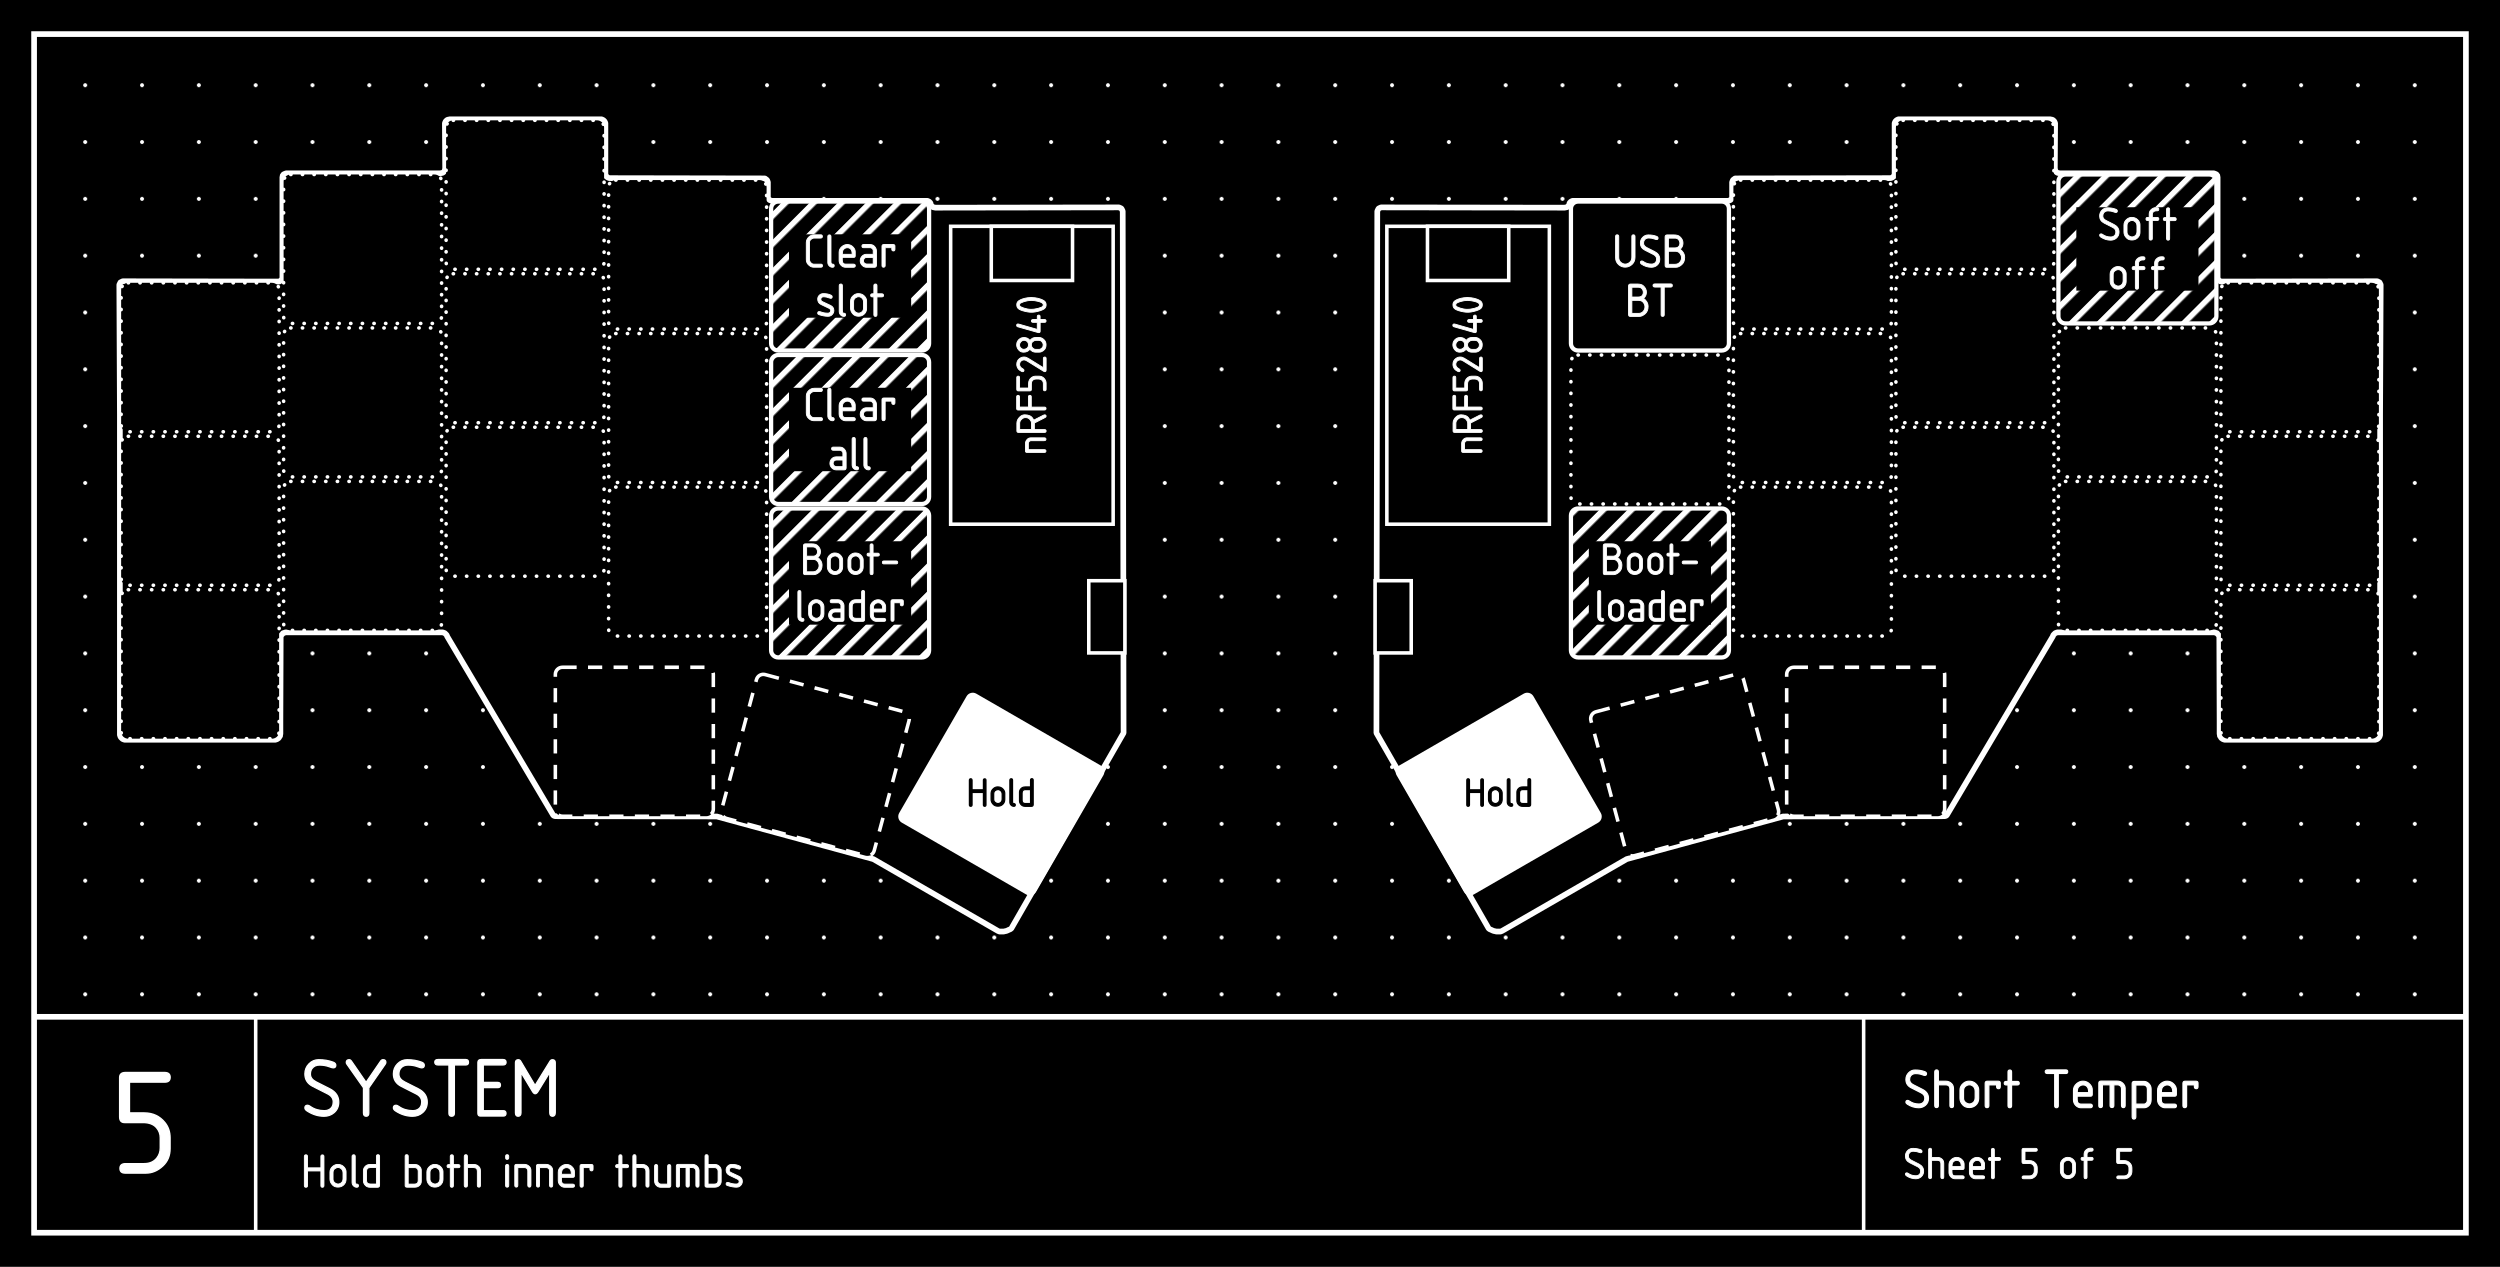
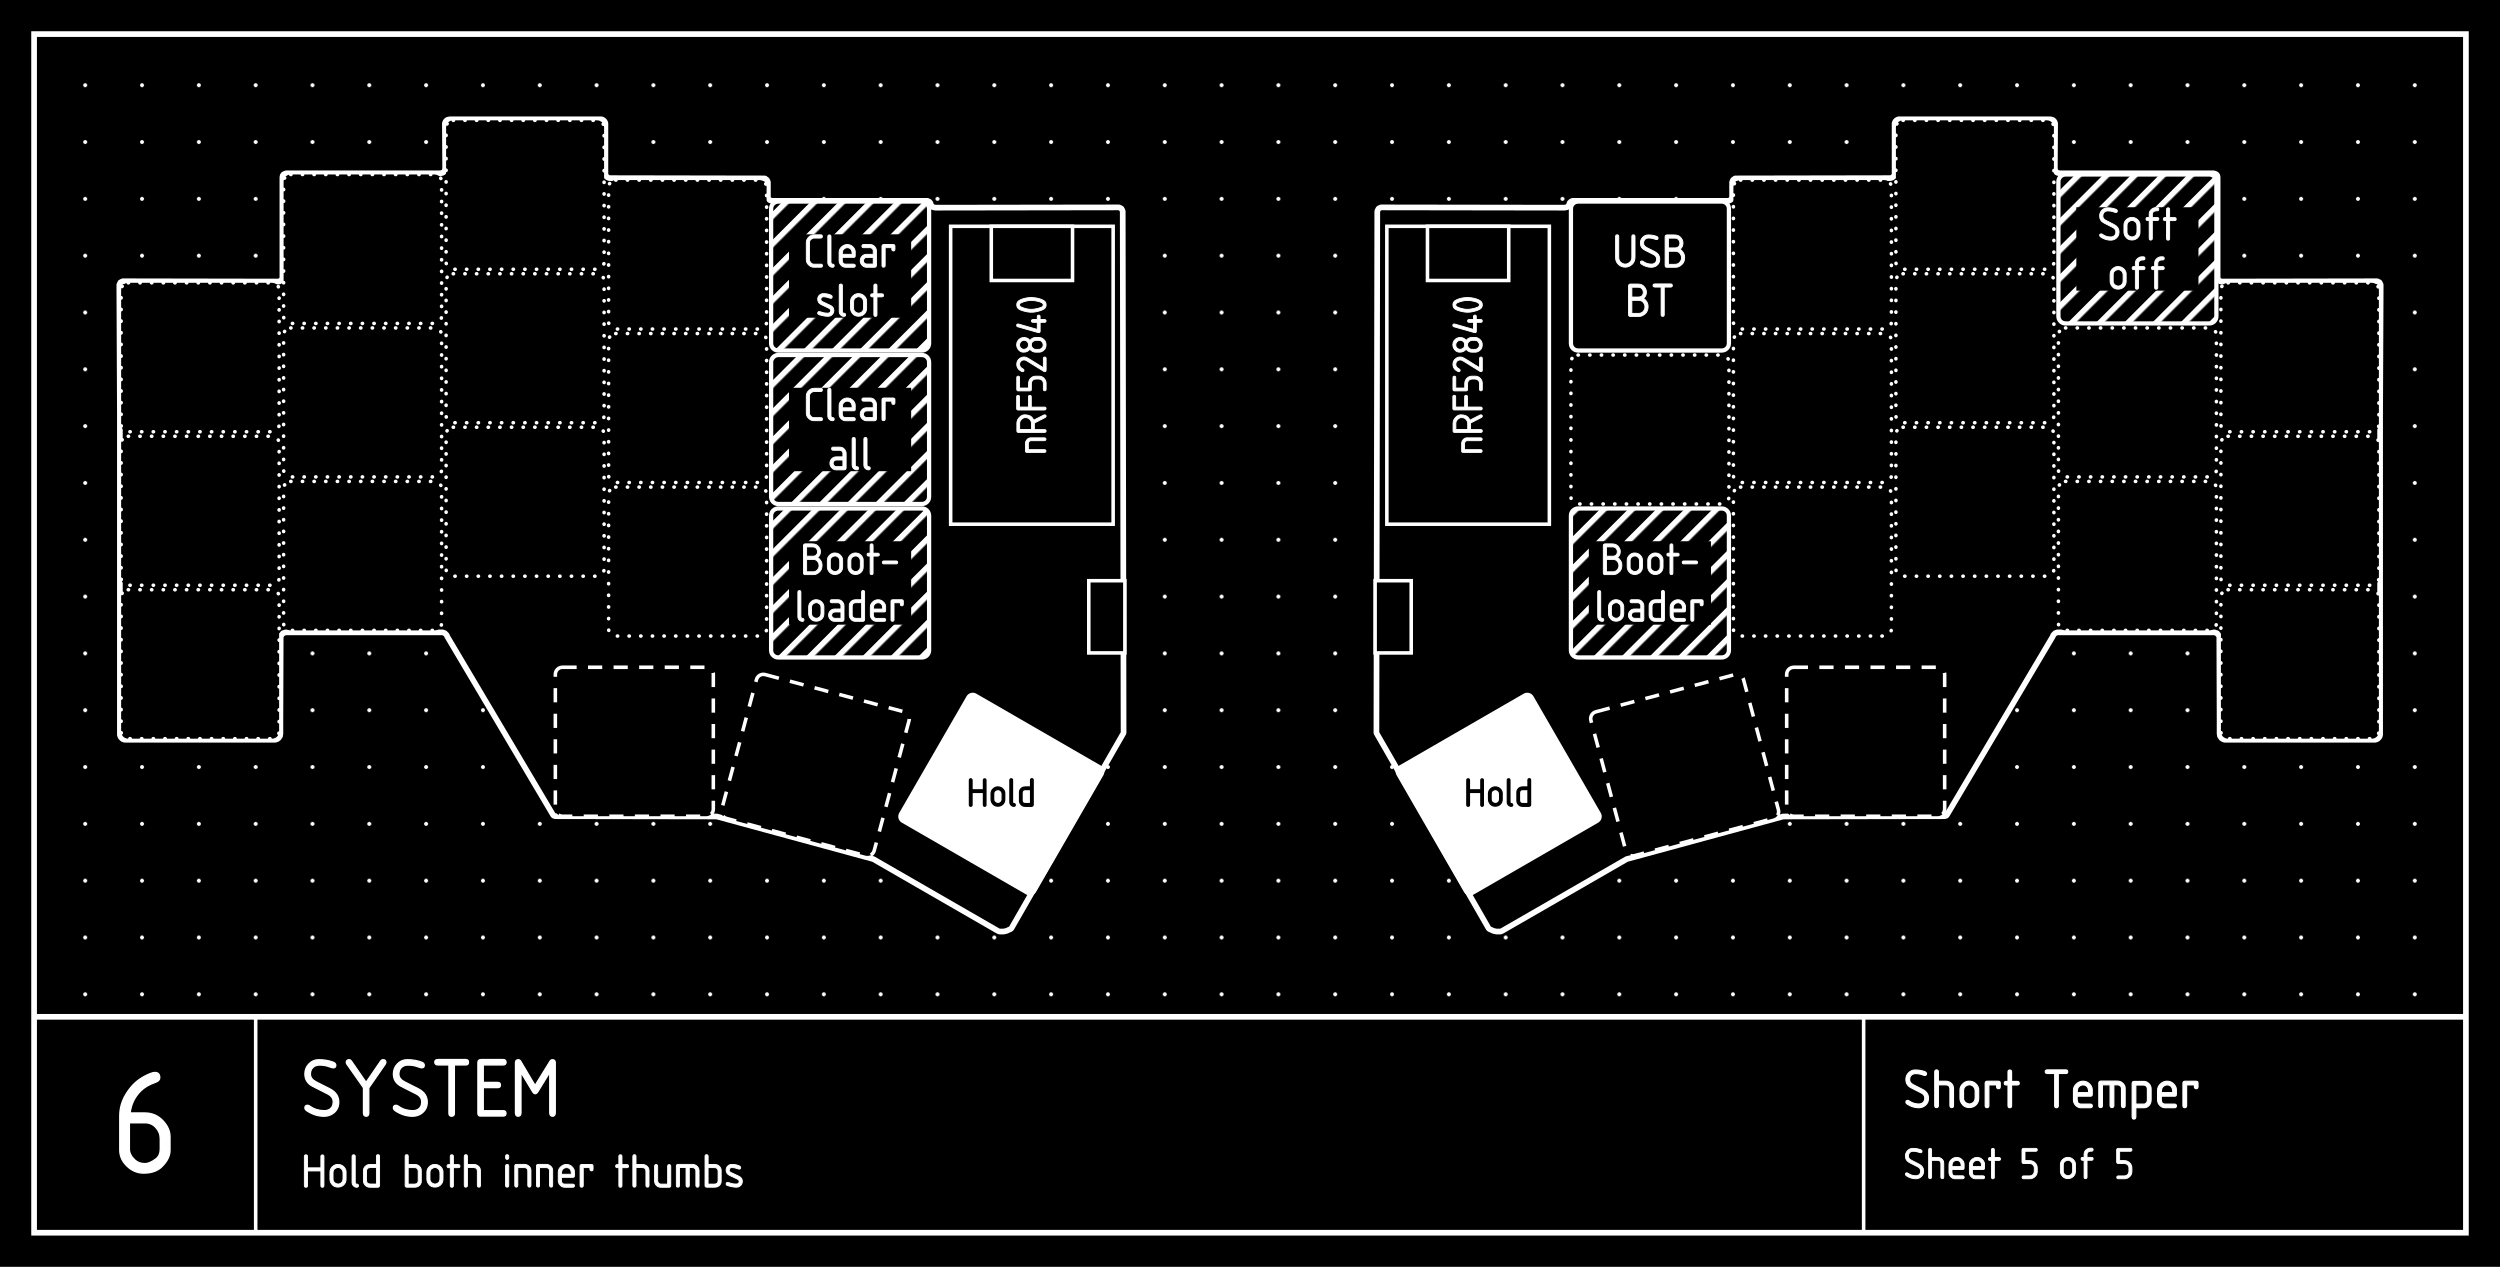
<svg xmlns="http://www.w3.org/2000/svg" viewBox="0 0 880 445.92" width="880" role="img">
  <defs>
    <pattern id="grid" width="20" height="20" patternUnits="userSpaceOnUse">
      <circle cx="10" cy="10" r="0.7" fill="#ffffff" />
    </pattern>
    <pattern id="hatch" width="7" height="7" patternUnits="userSpaceOnUse" patternTransform="rotate(45)">
      <rect width="2" height="7" fill="#ffffff" />
    </pattern>
    <path id="g0" d="M130 988Q130 1063 203 1063Q203 1063 588 1063Q709 1063 807 966Q881 893 881 774Q881 774 881 103Q881 7 811 7Q735 7 735 105Q735 105 735 762Q735 835 696 870Q649 914 593 914Q593 914 271 914V92Q271 8 201 8Q130 8 130 91Q130 91 130 988Z" />
    <path id="g1" d="M297 751Q297 751 624 751Q728 751 832 850Q913 927 913 1067Q913 1173 825 1264Q732 1361 623 1361H297ZM228 1504H623Q806 1504 956 1340Q1055 1232 1055 1093Q1055 959 1005 841Q950 712 778 640L1039 127Q1054 96 1054 76Q1054 0 980 0Q941 0 913 57L633 604H294V79Q294 0 221 0Q150 0 150 80V1427Q150 1504 228 1504Z" />
    <path id="g2" d="M298 763V86Q298 4 223 4Q150 4 150 87Q150 87 150 1445Q150 1515 228 1515Q228 1515 824 1515Q903 1515 903.0 1443.0Q903 1371 825 1371H299V909H825Q903 909 903.0 836.0Q903 763 824 763Z" />
    <path id="g3" d="M130 1434Q130 1510 217 1510Q217 1510 805 1510Q888 1510 888.0 1438.0Q888 1366 809 1366H277V903H499Q692 903 809 759Q887 663 887 529V368Q887 208 778 107Q663 0 524 0H212Q135 0 135 70Q135 141 219 141H497Q623 141 690 227Q740 291 740 378V529Q740 619 681 685Q615 759 479 759H203Q130 759 130 844Z" />
    <path id="g4" d="M178 1139Q100 1139 100 1209Q100 1231 118 1267Q181 1391 263 1444Q365 1510 478 1510Q668 1510 776 1365Q855 1259 855 1137Q855 1030 789 923L304 140H778Q853 140 853 65Q853 0 771 0H190Q101 0 101 64Q101 92 114 113L652 980Q707 1069 707 1137Q707 1223 652 1287Q585 1365 473 1365Q334 1365 248 1201Q215 1139 178 1139Z" />
    <path id="g5" d="M525 760Q436 760 368 696Q294 626 294 536V354Q294 280 381 198Q433 149 526 149Q607 149 687 214Q758 272 758 378V527Q758 612 686 694Q628 760 525 760ZM368 1307Q295 1231 295 1146Q295 1066 346 992Q404 908 523 908Q638 908 700 978Q761 1050 761 1139Q761 1231 682 1303Q612 1366 521 1366Q425 1366 368 1307ZM301 835Q150 952 150 1160Q150 1326 285 1428Q400 1515 530 1515Q638 1515 716 1467Q904 1351 904 1139Q904 941 753 832Q906 710 906 533V362Q906 217 777 96Q679 4 533 4Q367 4 281 89Q150 218 150 356V541Q150 704 301 835Z" />
    <path id="g6" d="M402 1459Q418 1515 476 1515Q545 1515 545 1446Q545 1429 538 1406L265 454H630V672Q630 756 703 756Q774 756 774 666V453Q774 453 928 453Q1001 453 1001 374Q1001 310 925 310H774V84Q774 3 700 3Q630 3 630 81V307H171Q100 307 100 374Q100 396 114 446Q114 446 402 1459Z" />
    <path id="g7" d="M477 1366Q409 1366 379 1306Q301 1152 265 953Q248 860 248 764Q248 694 257 625Q286 399 356 241Q398 146 476 146Q551 146 596 232Q662 359 695 581Q709 676 709.0 765.0Q709 854 695 937Q659 1148 577 1308Q547 1366 477 1366ZM482 1510Q619 1510 691 1404Q802 1241 845 945Q858 856 858 765Q858 669 844 574Q801 280 695 114Q622 0 479 0Q338 0 263 118Q171 262 116 569Q100 658 100 751Q100 848 117 946Q170 1251 255 1387Q331 1510 482 1510Z" />
    <path id="g8" d="M520 1515Q520 1515 826 1515Q900 1515 900 1440Q900 1364 820 1364H519Q435 1364 356 1291Q296 1235 296 1141V377Q296 283 359 215Q425 145 496 145H832Q904 145 904 72Q904 3 831 3H490Q352 3 232 136Q150 227 150 369V1152Q150 1302 268 1413Q376 1515 520 1515Z" />
    <path id="g9" d="M150 1432Q150 1511 230 1511Q297 1511 297 1429Q297 1429 297 259Q297 148 365 148Q448 148 448 73Q448 0 370 0Q279 0 211 71Q150 135 150 235Q150 235 150 1432Z" />
    <path id="g10" d="M280 604H739Q739 760 689 828Q626 914 515 914Q409 914 330 826Q280 770 280 604ZM130 698Q130 856 261 966Q375 1062 512 1062Q675 1062 789 937Q882 835 882 724V534Q882 462 815 462H278V330Q278 146 434 146H797Q885 146 885 72Q885 0 798 0H430Q309 0 217 97Q130 189 130 316Q130 316 130 698Z" />
    <path id="g11" d="M414 461Q331 461 289.5 411.5Q248 362 248 302Q248 236 295.5 193.5Q343 151 400 151H706V461ZM254 915Q179 915 179 989Q179 1061 254 1061H565Q694 1061 775.0 964.5Q856 868 856 766V94Q856 51 833.0 25.5Q810 0 770 0H390Q277 0 188.5 92.0Q100 184 100 300Q100 429 184.5 517.5Q269 606 394 606H706V790Q706 828 661.0 871.5Q616 915 561 915Z" />
    <path id="g12" d="M130 979Q130 1061 215 1061Q215 1061 650 1061Q734 1061 734 992Q734 992 734 845Q734 762 668 762Q588 762 588 840Q588 840 588 914H278V82Q278 3 201 3Q130 3 130 85Q130 85 130 979Z" />
    <path id="g13" d="M728 986Q776 960 776 921Q776 843 707 843Q689 843 650 858Q498 917 387 917Q246 917 246 794Q246 723 321 688L690 515Q854 440 854 273Q854 140 735 49Q676 4 585 4Q400 4 165 80Q100 101 100 150Q100 224 166 224Q205 224 246 208Q396 150 564 150Q623 150 654 170Q707 204 707 274Q707 342 614 386L260 555Q100 631 100 806Q100 907 171 982Q248 1063 367 1063Q584 1063 728 986Z" />
    <path id="g14" d="M353 862Q273 803 273 679V372Q273 259 383 190Q447 150 511.0 150.0Q575 150 640 194Q738 260 738 403V658Q738 785 663 853Q591 919 511.0 919.0Q431 919 353 862ZM493 1063Q661 1063 767 958Q879 847 879 722V374Q879 206 758 100Q653 8 504 8Q345 8 251 104Q130 227 130 379V706Q130 867 269 980Q371 1063 493 1063Z" />
    <path id="g15" d="M210 1435Q210 1511 285 1511Q354 1511 354 1431Q354 1431 354 1054Q354 1054 583 1054Q661 1054 661 976Q661 912 581 912H354V77Q354 0 282.0 0.0Q210 0 210 84V912H134Q60 912 60 982Q60 1054 133 1054H210Z" />
    <path id="g16" d="M150 1437Q150 1515 220 1515Q296 1515 296 1437V468Q296 307 404 222Q499 148 600 148Q725 148 826 248Q908 329 908 473V1437Q908 1515 983 1515Q1056 1515 1056 1427V479Q1056 266 925 141Q783 5 598 5Q433 5 304 113Q150 242 150 445Z" />
    <path id="g17" d="M100 1131Q100 1287 208.0 1398.5Q316 1510 469 1510Q681 1510 854 1445Q926 1418 926 1362Q926 1293 857 1293Q828 1293 766 1317Q637 1367 491 1367Q359 1367 290 1273Q248 1216 248 1123Q248 996 403 917L768 732Q1005 610 1005 378Q1005 204 881 97Q769 0 612 0Q374 0 156 143Q100 180 100 225Q100 294 174 294Q201 294 246 262Q404 149 625 149Q690 149 742 176Q857 236 857 383Q857 522 706 598L313 797Q100 905 100 1131Z" />
    <path id="g18" d="M1062 460Q1062 240 922.5 120.0Q783 0 659 0H220Q150 0 150 91V1416Q150 1510 243 1510H555Q745 1510 832 1434Q984 1301 984 1132Q984 948 844 838Q937 784 999.5 683.0Q1062 582 1062 460ZM304 748V139H616Q752 139 834.0 233.0Q916 327 916 441Q916 555 839 652Q763 748 619 748ZM304 1361V904H609Q724 904 781.5 966.5Q839 1029 839 1122Q839 1216 778.0 1288.5Q717 1361 605 1361Z" />
    <path id="g19" d="M100 1446Q100 1515 188 1515H929Q1001 1515 1001 1443Q1001 1370 931 1370H624V79Q624 0 551 0Q478 0 478 77V1370H186Q100 1370 100 1446Z" />
    <path id="g20" d="M672 1518Q748 1518 748 1445Q748 1370 666 1370H622Q554 1370 503 1329Q446 1283 446 1207V1062H665Q749 1062 749 988Q749 918 664 918H445V80Q445 4 368 4Q300 4 300 87V918H219Q150 918 150 991Q150 1062 223 1062H300V1214Q300 1339 383 1419Q486 1518 599 1518Z" />
    <path id="g21" d="M177 671Q177 671 780 671Q852 671 852 594Q852 527 775 527H174Q100 527 100 602Q100 671 177 671Z" />
    <path id="g22" d="M445 916Q272 916 272 724Q272 724 272 330Q272 151 456 151Q456 151 735 151Q735 151 735 916Q735 916 445 916ZM735 1438Q735 1515 808.0 1515.0Q881 1515 881 1433V94Q881 0 786 0H439Q309 0 228 81Q130 179 130 297V774Q130 871 199 955Q286 1061 444 1061H735Z" />
    <path id="g23" d="M918 760H297V77Q297 0 223.5 0.0Q150 0 150 76V1425Q150 1510 223.5 1510.0Q297 1510 297 1425V904H918V1431Q918 1506 989.0 1506.0Q1060 1506 1060 1432V80Q1060 0 989.0 0.0Q918 0 918 78Z" />
-     <path id="g24" d="M702 85Q702 0 632 0Q559 0 559 87V761L116 1392Q100 1415 100 1438Q100 1511 179 1511Q214 1511 243 1466L629 906L1019 1475Q1045 1511 1082 1511Q1158 1511 1158 1442Q1158 1415 1139 1388L702 757Z" />
-     <path id="g25" d="M294 149H827Q901 149 901 77Q901 5 830 5H216Q150 5 150 80V1437Q150 1515 239 1515H822Q903 1515 903 1442Q903 1370 822 1370H294V904H680Q753 904 753 832Q753 764 682 764H294Z" />
-     <path id="g26" d="M1074 1472Q1098 1510 1138 1510Q1214 1510 1214 1430V99Q1214 0 1140.0 0.0Q1066 0 1066 99V1172L754 664Q716 601 678.0 601.0Q640 601 604 662L298 1170V94Q298 0 221 0Q150 0 150 92V1431Q150 1510 226 1510Q265 1510 288 1475L674 824Z" />
-     <path id="g27" d="M585 148Q757 148 757 318Q757 318 757 747Q757 824 711.5 869.5Q666 915 593 915H291V148ZM240 4Q150 4 150 72V1441Q150 1515 219 1515Q293 1515 293 1441V1058H623Q750 1058 843 944Q900 874 900 780V278Q900 161 813.5 82.5Q727 4 599 4Z" />
-     <path id="g28" d="M150 1426Q150 1515 225 1515Q296 1515 296 1430V1060H606Q725 1060 823 967Q901 893 901 761V84Q901 6 835 6Q758 6 758 86V744Q758 916 582 916H296V87Q296 6 220 6Q150 6 150 92Z" />
-     <path id="g29" d="M297 980V88Q297 5 225 5Q150 5 150 86V979Q150 1061 224 1061Q297 1061 297 980ZM153 1445Q153 1515 222 1515Q296 1515 296 1440V1375Q296 1297 220 1297Q153 1297 153 1370Z" />
-     <path id="g30" d="M130 971Q130 1058 202 1058Q273 1058 273 969Q273 969 273 305Q273 236 317 193Q364 147 424 147H737V975Q737 1054 812 1054Q882 1054 882 973V82Q882 0 807 0H414Q294 0 206 94Q130 175 130 302Q130 302 130 971Z" />
-     <path id="g31" d="M130 991Q130 1026 156 1050Q172 1065 213 1065Q213 1065 869 1065Q999 1065 1084 987Q1185 895 1185 776Q1185 776 1185 92Q1185 4 1115 4Q1038 4 1038 95Q1038 95 1038 761Q1038 830 996 870Q947 917 874 917H732V94Q732 7 661 7Q581 7 581 87V917H274V82Q274 6 202.0 6.0Q130 6 130 77Z" />
-     <path id="g32" d="M618 144Q684 144 730 205Q760 245 760 306V744Q760 816 718 861Q674 908 607 908H297V144ZM150 969Q150 1054 235 1054Q235 1054 622 1054Q737 1054 829 955Q909 869 909 749Q909 749 909 327Q909 185 838 103Q749 0 625 0H297V-365Q297 -456 219 -456Q150 -456 150 -361Q150 -361 150 969Z" />
+     <path id="g24" d="M284 902Q284 902 505 902Q673 902 785 777Q883 668 883 545Q883 545 883 343Q883 214 758 93Q662 0 487 0Q346 0 237 106Q130 210 130 343V865Q130 1093 305 1298Q412 1423 589 1494Q629 1510 657 1510Q729 1510 729 1432Q729 1386 666 1364Q525 1315 444 1234Q306 1097 284 902ZM273 358Q273 272 357 195Q416 141 508 141Q578 141 672 212Q738 262 738 362V514Q738 613 670 686Q605 756 507 756H273Z" />
+     <path id="g25" d="M702 85Q702 0 632 0Q559 0 559 87V761L116 1392Q100 1415 100 1438Q100 1511 179 1511Q214 1511 243 1466L629 906L1019 1475Q1045 1511 1082 1511Q1158 1511 1158 1442Q1158 1415 1139 1388L702 757Z" />
+     <path id="g26" d="M294 149H827Q901 149 901 77Q901 5 830 5H216Q150 5 150 80V1437Q150 1515 239 1515H822Q903 1515 903 1442Q903 1370 822 1370H294V904H680Q753 904 753 832Q753 764 682 764H294Z" />
+     <path id="g27" d="M1074 1472Q1098 1510 1138 1510Q1214 1510 1214 1430V99Q1214 0 1140.0 0.0Q1066 0 1066 99V1172L754 664Q716 601 678.0 601.0Q640 601 604 662L298 1170V94Q298 0 221 0Q150 0 150 92V1431Q150 1510 226 1510Q265 1510 288 1475L674 824Z" />
+     <path id="g28" d="M585 148Q757 148 757 318Q757 318 757 747Q757 824 711.5 869.5Q666 915 593 915H291V148ZM240 4Q150 4 150 72V1441Q150 1515 219 1515Q293 1515 293 1441V1058H623Q750 1058 843 944Q900 874 900 780V278Q900 161 813.5 82.5Q727 4 599 4Z" />
+     <path id="g29" d="M150 1426Q150 1515 225 1515Q296 1515 296 1430V1060H606Q725 1060 823 967Q901 893 901 761V84Q901 6 835 6Q758 6 758 86V744Q758 916 582 916H296V87Q296 6 220 6Q150 6 150 92Z" />
+     <path id="g30" d="M297 980V88Q297 5 225 5Q150 5 150 86V979Q150 1061 224 1061Q297 1061 297 980ZM153 1445Q153 1515 222 1515Q296 1515 296 1440V1375Q296 1297 220 1297Q153 1297 153 1370Z" />
+     <path id="g31" d="M130 971Q130 1058 202 1058Q273 1058 273 969Q273 969 273 305Q273 236 317 193Q364 147 424 147H737V975Q737 1054 812 1054Q882 1054 882 973V82Q882 0 807 0H414Q294 0 206 94Q130 175 130 302Q130 302 130 971Z" />
+     <path id="g32" d="M130 991Q130 1026 156 1050Q172 1065 213 1065Q213 1065 869 1065Q999 1065 1084 987Q1185 895 1185 776Q1185 776 1185 92Q1185 4 1115 4Q1038 4 1038 95Q1038 95 1038 761Q1038 830 996 870Q947 917 874 917H732V94Q732 7 661 7Q581 7 581 87V917H274V82Q274 6 202.0 6.0Q130 6 130 77Z" />
+     <path id="g33" d="M618 144Q684 144 730 205Q760 245 760 306V744Q760 816 718 861Q674 908 607 908H297V144ZM150 969Q150 1054 235 1054Q235 1054 622 1054Q737 1054 829 955Q909 869 909 749Q909 749 909 327Q909 185 838 103Q749 0 625 0H297V-365Q297 -456 219 -456Q150 -456 150 -361Q150 -361 150 969Z" />
  </defs>
  <rect width="880" height="445.92" fill="#000000" />
  <rect x="12" y="12" width="856" height="345.92" fill="url(#grid)" />
  <path d="M393.6 73.0L329.2 73.1L328.9 73.0L328.8 73.0L328.6 73.0L328.4 72.9L328.2 72.8L328.1 72.6L327.9 72.5L327.8 72.3L327.7 72.1L327.6 71.9L327.6 71.7L327.5 71.5L327.4 71.3L327.2 71.2L327.1 71.0L326.9 70.9L326.7 70.8L326.5 70.7L326.3 70.7L326.1 70.7L271.8 70.7L271.6 70.7L271.4 70.6L271.1 70.5L270.9 70.4L270.7 70.2L270.6 70.1L270.4 69.8L270.3 69.6L270.3 69.4L270.3 69.1L270.3 64.3L270.3 64.1L270.2 63.9L270.1 63.6L270.0 63.4L269.8 63.2L269.6 63.1L269.4 62.9L269.2 62.8L268.9 62.8L268.7 62.8L214.7 62.7L214.5 62.7L214.2 62.6L214.0 62.5L213.8 62.4L213.6 62.2L213.4 62.1L213.3 61.8L213.2 61.6L213.1 61.4L213.1 61.1L213.1 43.6L213.1 43.3L213.0 43.1L212.9 42.9L212.8 42.7L212.6 42.5L212.4 42.3L212.2 42.2L212.0 42.1L211.8 42.0L211.5 42.0L158.2 42.0L158.0 42.1L157.7 42.1L157.5 42.2L157.3 42.3L157.1 42.5L156.9 42.7L156.8 42.9L156.7 43.1L156.6 43.4L156.6 43.6L156.7 59.4L156.6 59.6L156.6 59.9L156.5 60.1L156.4 60.3L156.2 60.5L156.0 60.7L155.8 60.8L155.6 60.9L155.3 60.9L155.1 61.0L101.0 61.0L100.7 61.0L100.5 61.1L100.2 61.2L100.0 61.3L99.8 61.4L99.7 61.6L99.5 61.8L99.5 62.1L99.4 62.3L99.4 62.6L99.4 97.5L99.4 97.8L99.3 98.1L99.2 98.3L99.1 98.5L98.9 98.7L98.7 98.8L98.5 99.0L98.3 99.1L98.0 99.1L97.8 99.1L43.5 99.0L43.2 99.0L43.0 99.1L42.8 99.2L42.6 99.3L42.4 99.4L42.3 99.6L42.2 99.8L42.1 100.0L42.0 100.2L42.0 100.5L42.2 145.8L42.2 200.1L42.2 254.0L42.2 258.3L42.2 258.7L42.3 259.0L42.4 259.3L42.6 259.6L42.8 259.8L43.0 260.0L43.3 260.2L43.6 260.3L43.9 260.4L44.3 260.4L96.6 260.4L96.9 260.4L97.2 260.3L97.5 260.2L97.8 260.0L98.1 259.8L98.2 259.6L98.4 259.3L98.6 259.0L98.6 258.7L98.7 258.3L98.7 254.0L98.8 224.5L98.8 224.2L98.9 223.9L99.0 223.6L99.2 223.4L99.4 223.2L99.6 222.9L99.9 222.8L100.2 222.7L100.5 222.6L100.8 222.6L155.3 222.6L155.6 222.6L155.9 222.6L156.1 222.7L156.4 222.8L156.6 222.9L156.8 223.1L157.0 223.3L157.2 223.5L157.3 223.7L157.4 224.0L194.7 286.9L194.8 287.0L194.9 287.1L195.0 287.1L195.1 287.2L195.2 287.2L195.4 287.3L195.5 287.3L195.6 287.3L195.7 287.3L195.8 287.3L252.3 287.4L307.4 302.4L351.3 327.7L351.8 327.9L352.3 327.9L352.7 327.9L353.3 327.9L353.7 327.8L354.2 327.7L354.7 327.5L355.1 327.3L355.6 327.1L356.0 326.8L395.5 258.0L395.2 74.6L395.2 74.4L395.1 74.1L395.0 73.9L394.9 73.7L394.8 73.5L394.6 73.3L394.3 73.2L394.1 73.1L393.9 73.0L393.6 73.0ZM486.4 73.0L550.8 73.1L551.1 73.0L551.2 73.0L551.4 73.0L551.6 72.9L551.8 72.8L551.9 72.6L552.1 72.5L552.2 72.3L552.3 72.1L552.4 71.9L552.4 71.7L552.5 71.5L552.6 71.3L552.8 71.2L552.9 71.0L553.1 70.9L553.3 70.8L553.5 70.7L553.7 70.7L553.9 70.7L608.2 70.7L608.4 70.7L608.6 70.6L608.9 70.5L609.1 70.4L609.3 70.2L609.4 70.1L609.6 69.8L609.7 69.6L609.7 69.4L609.7 69.1L609.7 64.3L609.7 64.1L609.8 63.9L609.9 63.6L610.0 63.4L610.2 63.2L610.4 63.1L610.6 62.9L610.8 62.8L611.1 62.8L611.3 62.8L665.3 62.7L665.5 62.7L665.8 62.6L666.0 62.5L666.2 62.4L666.4 62.2L666.6 62.1L666.7 61.8L666.8 61.6L666.9 61.4L666.9 61.1L666.9 43.6L666.9 43.3L667.0 43.1L667.1 42.9L667.2 42.7L667.4 42.5L667.6 42.3L667.8 42.2L668.0 42.1L668.2 42.0L668.5 42.0L721.8 42.0L722.0 42.1L722.3 42.1L722.5 42.2L722.7 42.3L722.9 42.5L723.1 42.7L723.2 42.9L723.3 43.1L723.4 43.4L723.4 43.6L723.3 59.4L723.4 59.6L723.4 59.9L723.5 60.1L723.6 60.3L723.8 60.5L724.0 60.7L724.2 60.8L724.4 60.9L724.7 60.9L724.9 61.0L779.0 61.0L779.3 61.0L779.5 61.1L779.8 61.2L780.0 61.3L780.2 61.4L780.3 61.6L780.5 61.8L780.5 62.1L780.6 62.3L780.6 62.6L780.6 97.5L780.6 97.8L780.7 98.1L780.8 98.3L780.9 98.5L781.1 98.7L781.3 98.8L781.5 99.0L781.7 99.1L782.0 99.1L782.2 99.1L836.5 99.0L836.8 99.0L837.0 99.1L837.2 99.2L837.4 99.3L837.6 99.4L837.7 99.6L837.8 99.8L837.9 100.0L838.0 100.2L838.0 100.5L837.8 145.8L837.8 200.1L837.8 254.0L837.8 258.3L837.8 258.7L837.7 259.0L837.6 259.3L837.4 259.6L837.2 259.8L837.0 260.0L836.7 260.2L836.4 260.3L836.1 260.4L835.7 260.4L783.4 260.4L783.1 260.4L782.8 260.3L782.5 260.2L782.2 260.0L781.9 259.8L781.8 259.6L781.6 259.3L781.4 259.0L781.4 258.7L781.3 258.3L781.3 254.0L781.2 224.5L781.2 224.2L781.1 223.9L781.0 223.6L780.8 223.4L780.6 223.2L780.4 222.9L780.1 222.8L779.8 222.7L779.5 222.6L779.2 222.6L724.7 222.6L724.4 222.6L724.1 222.6L723.9 222.7L723.6 222.8L723.4 222.9L723.2 223.1L723.0 223.3L722.8 223.5L722.7 223.7L722.6 224.0L685.3 286.9L685.2 287.0L685.1 287.1L685.0 287.1L684.9 287.2L684.8 287.2L684.6 287.3L684.5 287.3L684.4 287.3L684.3 287.3L684.2 287.3L627.7 287.4L572.6 302.4L528.7 327.7L528.2 327.9L527.7 327.9L527.3 327.9L526.7 327.9L526.3 327.8L525.8 327.7L525.3 327.5L524.9 327.3L524.4 327.1L524.0 326.8L484.5 258.0L484.8 74.6L484.8 74.4L484.9 74.1L485.0 73.9L485.1 73.7L485.2 73.5L485.4 73.3L485.7 73.2L485.9 73.1L486.1 73.0L486.4 73.0Z" fill="#000000" stroke="#ffffff" stroke-width="2" stroke-linejoin="round" />
  <rect x="383.25" y="204.41" width="12.71" height="25.42" fill="#000000" stroke="#ffffff" stroke-width="1.25" />
  <rect x="484.04" y="204.41" width="12.71" height="25.42" fill="#000000" stroke="#ffffff" stroke-width="1.25" />
  <rect x="334.63" y="79.66" width="57.20" height="104.86" fill="#000000" stroke="#ffffff" stroke-width="1.25" />
  <g transform="rotate(-90 363.23 132.09)">
    <g fill="#ffffff" stroke="#ffffff" stroke-width="46.8" stroke-linejoin="round">
      <use href="#g0" transform="translate(335.18 137.09) scale(0.00684 -0.00684)" />
      <use href="#g1" transform="translate(342.09 137.09) scale(0.00684 -0.00684)" />
      <use href="#g2" transform="translate(349.98 137.09) scale(0.00684 -0.00684)" />
      <use href="#g3" transform="translate(356.84 137.09) scale(0.00684 -0.00684)" />
      <use href="#g4" transform="translate(363.80 137.09) scale(0.00684 -0.00684)" />
      <use href="#g5" transform="translate(370.33 137.09) scale(0.00684 -0.00684)" />
      <use href="#g6" transform="translate(377.55 137.09) scale(0.00684 -0.00684)" />
      <use href="#g7" transform="translate(384.73 137.09) scale(0.00684 -0.00684)" />
    </g>
  </g>
  <rect x="348.93" y="79.66" width="28.60" height="19.07" fill="#000000" stroke="#ffffff" stroke-width="1.25" />
  <rect x="488.17" y="79.66" width="57.20" height="104.86" fill="#000000" stroke="#ffffff" stroke-width="1.25" />
  <g transform="rotate(-90 516.77 132.09)">
    <g fill="#ffffff" stroke="#ffffff" stroke-width="46.8" stroke-linejoin="round">
      <use href="#g0" transform="translate(488.72 137.09) scale(0.00684 -0.00684)" />
      <use href="#g1" transform="translate(495.63 137.09) scale(0.00684 -0.00684)" />
      <use href="#g2" transform="translate(503.53 137.09) scale(0.00684 -0.00684)" />
      <use href="#g3" transform="translate(510.38 137.09) scale(0.00684 -0.00684)" />
      <use href="#g4" transform="translate(517.34 137.09) scale(0.00684 -0.00684)" />
      <use href="#g5" transform="translate(523.87 137.09) scale(0.00684 -0.00684)" />
      <use href="#g6" transform="translate(531.09 137.09) scale(0.00684 -0.00684)" />
      <use href="#g7" transform="translate(538.27 137.09) scale(0.00684 -0.00684)" />
    </g>
  </g>
  <rect x="502.47" y="79.66" width="28.60" height="19.07" fill="#000000" stroke="#ffffff" stroke-width="1.25" />
  <rect x="42.64" y="99.55" width="55.61" height="52.43" rx="2.5" fill="#000000" stroke="#ffffff" stroke-width="1.25" stroke-dasharray="0.1 4" stroke-linecap="round" />
  <rect x="99.83" y="61.42" width="55.61" height="52.43" rx="2.5" fill="#000000" stroke="#ffffff" stroke-width="1.25" stroke-dasharray="0.1 4" stroke-linecap="round" />
  <rect x="157.03" y="42.35" width="55.61" height="52.43" rx="2.5" fill="#000000" stroke="#ffffff" stroke-width="1.25" stroke-dasharray="0.1 4" stroke-linecap="round" />
  <rect x="214.23" y="63.39" width="55.61" height="52.43" rx="2.5" fill="#000000" stroke="#ffffff" stroke-width="1.25" stroke-dasharray="0.1 4" stroke-linecap="round" />
  <rect x="271.43" y="70.95" width="55.61" height="52.43" rx="2.5" fill="#000000" />
  <rect x="271.43" y="70.95" width="55.61" height="52.43" rx="2.5" fill="url(#hatch)" stroke="#ffffff" stroke-width="1.5" />
  <rect x="277.73" y="82.48" width="42.99" height="29.36" fill="#000000" />
  <g fill="#ffffff" stroke="#ffffff" stroke-width="42.4" stroke-linejoin="round">
    <use href="#g8" transform="translate(282.69 94.08) scale(0.00754 -0.00754)" />
    <use href="#g9" transform="translate(290.26 94.08) scale(0.00754 -0.00754)" />
    <use href="#g10" transform="translate(294.39 94.08) scale(0.00754 -0.00754)" />
    <use href="#g11" transform="translate(302.05 94.08) scale(0.00754 -0.00754)" />
    <use href="#g12" transform="translate(309.48 94.08) scale(0.00754 -0.00754)" />
  </g>
  <g fill="#ffffff" stroke="#ffffff" stroke-width="42.4" stroke-linejoin="round">
    <use href="#g13" transform="translate(287.08 111.37) scale(0.00754 -0.00754)" />
    <use href="#g9" transform="translate(294.28 111.37) scale(0.00754 -0.00754)" />
    <use href="#g14" transform="translate(298.41 111.37) scale(0.00754 -0.00754)" />
    <use href="#g15" transform="translate(306.02 111.37) scale(0.00754 -0.00754)" />
  </g>
  <rect x="552.97" y="70.95" width="55.61" height="52.43" rx="2.5" fill="#000000" stroke="#ffffff" stroke-width="1.5" />
  <g fill="#ffffff" stroke="#ffffff" stroke-width="42.4" stroke-linejoin="round">
    <use href="#g16" transform="translate(567.56 94.08) scale(0.00754 -0.00754)" />
    <use href="#g17" transform="translate(576.66 94.08) scale(0.00754 -0.00754)" />
    <use href="#g18" transform="translate(584.99 94.08) scale(0.00754 -0.00754)" />
  </g>
  <g fill="#ffffff" stroke="#ffffff" stroke-width="42.4" stroke-linejoin="round">
    <use href="#g18" transform="translate(572.12 111.37) scale(0.00754 -0.00754)" />
    <use href="#g19" transform="translate(581.11 111.37) scale(0.00754 -0.00754)" />
  </g>
  <rect x="610.16" y="63.39" width="55.61" height="52.43" rx="2.5" fill="#000000" stroke="#ffffff" stroke-width="1.25" stroke-dasharray="0.1 4" stroke-linecap="round" />
  <rect x="667.36" y="42.35" width="55.61" height="52.43" rx="2.5" fill="#000000" stroke="#ffffff" stroke-width="1.25" stroke-dasharray="0.1 4" stroke-linecap="round" />
  <rect x="724.56" y="61.42" width="55.61" height="52.43" rx="2.5" fill="#000000" />
  <rect x="724.56" y="61.42" width="55.61" height="52.43" rx="2.5" fill="url(#hatch)" stroke="#ffffff" stroke-width="1.5" />
  <rect x="730.87" y="72.95" width="42.99" height="29.36" fill="#000000" />
  <g fill="#ffffff" stroke="#ffffff" stroke-width="42.4" stroke-linejoin="round">
    <use href="#g17" transform="translate(738.32 84.54) scale(0.00754 -0.00754)" />
    <use href="#g14" transform="translate(746.65 84.54) scale(0.00754 -0.00754)" />
    <use href="#g20" transform="translate(754.26 84.54) scale(0.00754 -0.00754)" />
    <use href="#g15" transform="translate(761.04 84.54) scale(0.00754 -0.00754)" />
  </g>
  <g fill="#ffffff" stroke="#ffffff" stroke-width="42.4" stroke-linejoin="round">
    <use href="#g14" transform="translate(741.78 101.84) scale(0.00754 -0.00754)" />
    <use href="#g20" transform="translate(749.39 101.84) scale(0.00754 -0.00754)" />
    <use href="#g20" transform="translate(756.17 101.84) scale(0.00754 -0.00754)" />
  </g>
  <rect x="781.76" y="99.55" width="55.61" height="52.43" rx="2.5" fill="#000000" stroke="#ffffff" stroke-width="1.25" stroke-dasharray="0.1 4" stroke-linecap="round" />
  <rect x="42.64" y="153.57" width="55.61" height="52.43" rx="2.5" fill="#000000" stroke="#ffffff" stroke-width="1.25" stroke-dasharray="0.1 4" stroke-linecap="round" />
  <rect x="99.83" y="115.44" width="55.61" height="52.43" rx="2.5" fill="#000000" stroke="#ffffff" stroke-width="1.25" stroke-dasharray="0.1 4" stroke-linecap="round" />
  <rect x="157.03" y="96.37" width="55.61" height="52.43" rx="2.5" fill="#000000" stroke="#ffffff" stroke-width="1.25" stroke-dasharray="0.1 4" stroke-linecap="round" />
  <rect x="214.23" y="117.41" width="55.61" height="52.43" rx="2.5" fill="#000000" stroke="#ffffff" stroke-width="1.25" stroke-dasharray="0.1 4" stroke-linecap="round" />
  <rect x="271.43" y="124.97" width="55.61" height="52.43" rx="2.5" fill="#000000" />
  <rect x="271.43" y="124.97" width="55.61" height="52.43" rx="2.5" fill="url(#hatch)" stroke="#ffffff" stroke-width="1.5" />
  <rect x="277.73" y="136.50" width="42.99" height="29.36" fill="#000000" />
  <g fill="#ffffff" stroke="#ffffff" stroke-width="42.4" stroke-linejoin="round">
    <use href="#g8" transform="translate(282.69 148.10) scale(0.00754 -0.00754)" />
    <use href="#g9" transform="translate(290.26 148.10) scale(0.00754 -0.00754)" />
    <use href="#g10" transform="translate(294.39 148.10) scale(0.00754 -0.00754)" />
    <use href="#g11" transform="translate(302.05 148.10) scale(0.00754 -0.00754)" />
    <use href="#g12" transform="translate(309.48 148.10) scale(0.00754 -0.00754)" />
  </g>
  <g fill="#ffffff" stroke="#ffffff" stroke-width="42.4" stroke-linejoin="round">
    <use href="#g11" transform="translate(291.38 165.39) scale(0.00754 -0.00754)" />
    <use href="#g9" transform="translate(298.82 165.39) scale(0.00754 -0.00754)" />
    <use href="#g9" transform="translate(302.95 165.39) scale(0.00754 -0.00754)" />
  </g>
  <rect x="552.97" y="124.97" width="55.61" height="52.43" rx="2.5" fill="#000000" stroke="#ffffff" stroke-width="1.25" stroke-dasharray="0.1 4" stroke-linecap="round" />
  <rect x="610.16" y="117.41" width="55.61" height="52.43" rx="2.5" fill="#000000" stroke="#ffffff" stroke-width="1.25" stroke-dasharray="0.1 4" stroke-linecap="round" />
  <rect x="667.36" y="96.37" width="55.61" height="52.43" rx="2.5" fill="#000000" stroke="#ffffff" stroke-width="1.25" stroke-dasharray="0.1 4" stroke-linecap="round" />
  <rect x="724.56" y="115.44" width="55.61" height="52.43" rx="2.5" fill="#000000" stroke="#ffffff" stroke-width="1.25" stroke-dasharray="0.1 4" stroke-linecap="round" />
  <rect x="781.76" y="153.57" width="55.61" height="52.43" rx="2.5" fill="#000000" stroke="#ffffff" stroke-width="1.25" stroke-dasharray="0.1 4" stroke-linecap="round" />
  <rect x="42.64" y="207.59" width="55.61" height="52.43" rx="2.5" fill="#000000" stroke="#ffffff" stroke-width="1.25" stroke-dasharray="0.1 4" stroke-linecap="round" />
  <rect x="99.83" y="169.46" width="55.61" height="52.43" rx="2.5" fill="#000000" stroke="#ffffff" stroke-width="1.25" stroke-dasharray="0.1 4" stroke-linecap="round" />
  <rect x="157.03" y="150.39" width="55.61" height="52.43" rx="2.5" fill="#000000" stroke="#ffffff" stroke-width="1.25" stroke-dasharray="0.1 4" stroke-linecap="round" />
  <rect x="214.23" y="171.46" width="55.61" height="52.43" rx="2.5" fill="#000000" stroke="#ffffff" stroke-width="1.25" stroke-dasharray="0.1 4" stroke-linecap="round" />
  <rect x="271.43" y="178.99" width="55.61" height="52.43" rx="2.5" fill="#000000" />
  <rect x="271.43" y="178.99" width="55.61" height="52.43" rx="2.5" fill="url(#hatch)" stroke="#ffffff" stroke-width="1.5" />
  <rect x="277.73" y="190.52" width="42.99" height="29.36" fill="#000000" />
  <g fill="#ffffff" stroke="#ffffff" stroke-width="44.6" stroke-linejoin="round">
    <use href="#g18" transform="translate(281.75 202.27) scale(0.00717 -0.00717)" />
    <use href="#g14" transform="translate(290.30 202.27) scale(0.00717 -0.00717)" />
    <use href="#g14" transform="translate(297.54 202.27) scale(0.00717 -0.00717)" />
    <use href="#g15" transform="translate(304.78 202.27) scale(0.00717 -0.00717)" />
    <use href="#g21" transform="translate(309.88 202.27) scale(0.00717 -0.00717)" />
  </g>
  <g fill="#ffffff" stroke="#ffffff" stroke-width="44.6" stroke-linejoin="round">
    <use href="#g9" transform="translate(279.78 218.72) scale(0.00717 -0.00717)" />
    <use href="#g14" transform="translate(283.71 218.72) scale(0.00717 -0.00717)" />
    <use href="#g11" transform="translate(290.95 218.72) scale(0.00717 -0.00717)" />
    <use href="#g22" transform="translate(298.02 218.72) scale(0.00717 -0.00717)" />
    <use href="#g10" transform="translate(305.42 218.72) scale(0.00717 -0.00717)" />
    <use href="#g12" transform="translate(312.70 218.72) scale(0.00717 -0.00717)" />
  </g>
  <rect x="552.97" y="178.99" width="55.61" height="52.43" rx="2.5" fill="#000000" />
  <rect x="552.97" y="178.99" width="55.61" height="52.43" rx="2.5" fill="url(#hatch)" stroke="#ffffff" stroke-width="1.5" />
  <rect x="559.27" y="190.52" width="42.99" height="29.36" fill="#000000" />
  <g fill="#ffffff" stroke="#ffffff" stroke-width="44.6" stroke-linejoin="round">
    <use href="#g18" transform="translate(563.29 202.27) scale(0.00717 -0.00717)" />
    <use href="#g14" transform="translate(571.84 202.27) scale(0.00717 -0.00717)" />
    <use href="#g14" transform="translate(579.08 202.27) scale(0.00717 -0.00717)" />
    <use href="#g15" transform="translate(586.32 202.27) scale(0.00717 -0.00717)" />
    <use href="#g21" transform="translate(591.42 202.27) scale(0.00717 -0.00717)" />
  </g>
  <g fill="#ffffff" stroke="#ffffff" stroke-width="44.6" stroke-linejoin="round">
    <use href="#g9" transform="translate(561.32 218.72) scale(0.00717 -0.00717)" />
    <use href="#g14" transform="translate(565.25 218.72) scale(0.00717 -0.00717)" />
    <use href="#g11" transform="translate(572.49 218.72) scale(0.00717 -0.00717)" />
    <use href="#g22" transform="translate(579.56 218.72) scale(0.00717 -0.00717)" />
    <use href="#g10" transform="translate(586.96 218.72) scale(0.00717 -0.00717)" />
    <use href="#g12" transform="translate(594.24 218.72) scale(0.00717 -0.00717)" />
  </g>
  <rect x="610.16" y="171.46" width="55.61" height="52.43" rx="2.5" fill="#000000" stroke="#ffffff" stroke-width="1.25" stroke-dasharray="0.1 4" stroke-linecap="round" />
  <rect x="667.36" y="150.39" width="55.61" height="52.43" rx="2.5" fill="#000000" stroke="#ffffff" stroke-width="1.25" stroke-dasharray="0.1 4" stroke-linecap="round" />
  <rect x="724.56" y="169.46" width="55.61" height="52.43" rx="2.5" fill="#000000" stroke="#ffffff" stroke-width="1.25" stroke-dasharray="0.1 4" stroke-linecap="round" />
  <rect x="781.76" y="207.59" width="55.61" height="52.43" rx="2.5" fill="#000000" stroke="#ffffff" stroke-width="1.25" stroke-dasharray="0.1 4" stroke-linecap="round" />
  <rect x="195.48" y="234.88" width="55.61" height="52.43" rx="2.5" fill="#000000" stroke="#ffffff" stroke-width="1.25" stroke-dasharray="5 4" />
  <rect x="259.19" y="243.11" width="55.61" height="52.43" rx="2.5" fill="#000000" stroke="#ffffff" stroke-width="1.25" stroke-dasharray="5 4" transform="rotate(15 287.00 269.33)" />
  <rect x="324.65" y="253.31" width="55.61" height="52.43" rx="2.5" fill="#ffffff" transform="rotate(30 352.46 279.53)" />
  <g fill="#000000" stroke="#000000" stroke-width="65.4" stroke-linejoin="round">
    <use href="#g23" transform="translate(340.26 283.82) scale(0.00642 -0.00642)" />
    <use href="#g14" transform="translate(348.03 283.82) scale(0.00642 -0.00642)" />
    <use href="#g9" transform="translate(354.51 283.82) scale(0.00642 -0.00642)" />
    <use href="#g22" transform="translate(358.03 283.82) scale(0.00642 -0.00642)" />
  </g>
  <rect x="499.74" y="253.31" width="55.61" height="52.43" rx="2.5" fill="#ffffff" transform="rotate(-30 527.54 279.53)" />
  <g fill="#000000" stroke="#000000" stroke-width="65.4" stroke-linejoin="round">
    <use href="#g23" transform="translate(515.35 283.82) scale(0.00642 -0.00642)" />
    <use href="#g14" transform="translate(523.12 283.82) scale(0.00642 -0.00642)" />
    <use href="#g9" transform="translate(529.60 283.82) scale(0.00642 -0.00642)" />
    <use href="#g22" transform="translate(533.12 283.82) scale(0.00642 -0.00642)" />
  </g>
  <rect x="565.20" y="243.11" width="55.61" height="52.43" rx="2.5" fill="#000000" stroke="#ffffff" stroke-width="1.25" stroke-dasharray="5 4" transform="rotate(-15 593.00 269.33)" />
  <rect x="628.91" y="234.88" width="55.61" height="52.43" rx="2.5" fill="#000000" stroke="#ffffff" stroke-width="1.25" stroke-dasharray="5 4" />
  <rect x="12" y="12" width="856" height="421.92" fill="none" stroke="#ffffff" stroke-width="2" />
  <path d="M12 357.92H868" stroke="#ffffff" stroke-width="2" />
  <path d="M90 357.92V433.92" stroke="#ffffff" stroke-width="1.25" />
  <path d="M656 357.92V433.92" stroke="#ffffff" stroke-width="1.25" />
  <g fill="#ffffff" stroke="#ffffff" stroke-width="21.3" stroke-linejoin="round">
-     <use href="#g3" transform="translate(39.07 412.92) scale(0.02344 -0.02344)" />
+     <use href="#g24" transform="translate(39.13 412.92) scale(0.02344 -0.02344)" />
  </g>
  <g fill="#ffffff" stroke="#ffffff" stroke-width="34.1" stroke-linejoin="round">
    <use href="#g17" transform="translate(106.00 392.92) scale(0.01318 -0.01318)" />
-     <use href="#g24" transform="translate(120.57 392.92) scale(0.01318 -0.01318)" />
+     <use href="#g25" transform="translate(120.57 392.92) scale(0.01318 -0.01318)" />
    <use href="#g17" transform="translate(137.15 392.92) scale(0.01318 -0.01318)" />
    <use href="#g19" transform="translate(151.72 392.92) scale(0.01318 -0.01318)" />
-     <use href="#g25" transform="translate(166.24 392.92) scale(0.01318 -0.01318)" />
-     <use href="#g26" transform="translate(179.46 392.92) scale(0.01318 -0.01318)" />
+     <use href="#g26" transform="translate(166.24 392.92) scale(0.01318 -0.01318)" />
+     <use href="#g27" transform="translate(179.46 392.92) scale(0.01318 -0.01318)" />
  </g>
  <g fill="#ffffff" stroke="#ffffff" stroke-width="42.3" stroke-linejoin="round">
    <use href="#g23" transform="translate(106.00 417.92) scale(0.00757 -0.00757)" />
    <use href="#g14" transform="translate(115.16 417.92) scale(0.00757 -0.00757)" />
    <use href="#g9" transform="translate(122.79 417.92) scale(0.00757 -0.00757)" />
    <use href="#g22" transform="translate(126.94 417.92) scale(0.00757 -0.00757)" />
-     <use href="#g27" transform="translate(141.48 417.92) scale(0.00757 -0.00757)" />
+     <use href="#g28" transform="translate(141.48 417.92) scale(0.00757 -0.00757)" />
    <use href="#g14" transform="translate(149.28 417.92) scale(0.00757 -0.00757)" />
    <use href="#g15" transform="translate(156.91 417.92) scale(0.00757 -0.00757)" />
-     <use href="#g28" transform="translate(162.29 417.92) scale(0.00757 -0.00757)" />
-     <use href="#g29" transform="translate(176.83 417.92) scale(0.00757 -0.00757)" />
+     <use href="#g29" transform="translate(162.29 417.92) scale(0.00757 -0.00757)" />
+     <use href="#g30" transform="translate(176.83 417.92) scale(0.00757 -0.00757)" />
    <use href="#g0" transform="translate(180.22 417.92) scale(0.00757 -0.00757)" />
    <use href="#g0" transform="translate(187.87 417.92) scale(0.00757 -0.00757)" />
    <use href="#g10" transform="translate(195.52 417.92) scale(0.00757 -0.00757)" />
    <use href="#g12" transform="translate(203.20 417.92) scale(0.00757 -0.00757)" />
    <use href="#g15" transform="translate(216.25 417.92) scale(0.00757 -0.00757)" />
-     <use href="#g28" transform="translate(221.63 417.92) scale(0.00757 -0.00757)" />
-     <use href="#g30" transform="translate(229.43 417.92) scale(0.00757 -0.00757)" />
-     <use href="#g31" transform="translate(237.09 417.92) scale(0.00757 -0.00757)" />
-     <use href="#g27" transform="translate(247.04 417.92) scale(0.00757 -0.00757)" />
+     <use href="#g29" transform="translate(221.63 417.92) scale(0.00757 -0.00757)" />
+     <use href="#g31" transform="translate(229.43 417.92) scale(0.00757 -0.00757)" />
+     <use href="#g32" transform="translate(237.09 417.92) scale(0.00757 -0.00757)" />
+     <use href="#g28" transform="translate(247.04 417.92) scale(0.00757 -0.00757)" />
    <use href="#g13" transform="translate(254.84 417.92) scale(0.00757 -0.00757)" />
  </g>
  <g fill="#ffffff" stroke="#ffffff" stroke-width="45.5" stroke-linejoin="round">
    <use href="#g17" transform="translate(670.00 389.92) scale(0.00879 -0.00879)" />
-     <use href="#g28" transform="translate(679.71 389.92) scale(0.00879 -0.00879)" />
+     <use href="#g29" transform="translate(679.71 389.92) scale(0.00879 -0.00879)" />
    <use href="#g14" transform="translate(688.77 389.92) scale(0.00879 -0.00879)" />
    <use href="#g12" transform="translate(697.64 389.92) scale(0.00879 -0.00879)" />
    <use href="#g15" transform="translate(704.97 389.92) scale(0.00879 -0.00879)" />
    <use href="#g19" transform="translate(719.04 389.92) scale(0.00879 -0.00879)" />
    <use href="#g10" transform="translate(728.72 389.92) scale(0.00879 -0.00879)" />
-     <use href="#g31" transform="translate(737.64 389.92) scale(0.00879 -0.00879)" />
-     <use href="#g32" transform="translate(749.20 389.92) scale(0.00879 -0.00879)" />
+     <use href="#g32" transform="translate(737.64 389.92) scale(0.00879 -0.00879)" />
+     <use href="#g33" transform="translate(749.20 389.92) scale(0.00879 -0.00879)" />
    <use href="#g10" transform="translate(758.33 389.92) scale(0.00879 -0.00879)" />
    <use href="#g12" transform="translate(767.25 389.92) scale(0.00879 -0.00879)" />
  </g>
  <g fill="#ffffff" stroke="#ffffff" stroke-width="45.2" stroke-linejoin="round">
    <use href="#g17" transform="translate(670.00 414.92) scale(0.00708 -0.00708)" />
-     <use href="#g28" transform="translate(677.82 414.92) scale(0.00708 -0.00708)" />
+     <use href="#g29" transform="translate(677.82 414.92) scale(0.00708 -0.00708)" />
    <use href="#g10" transform="translate(685.12 414.92) scale(0.00708 -0.00708)" />
    <use href="#g10" transform="translate(692.31 414.92) scale(0.00708 -0.00708)" />
    <use href="#g15" transform="translate(699.50 414.92) scale(0.00708 -0.00708)" />
    <use href="#g3" transform="translate(710.83 414.92) scale(0.00708 -0.00708)" />
    <use href="#g14" transform="translate(724.34 414.92) scale(0.00708 -0.00708)" />
    <use href="#g20" transform="translate(731.48 414.92) scale(0.00708 -0.00708)" />
    <use href="#g3" transform="translate(744.15 414.92) scale(0.00708 -0.00708)" />
  </g>
</svg>
